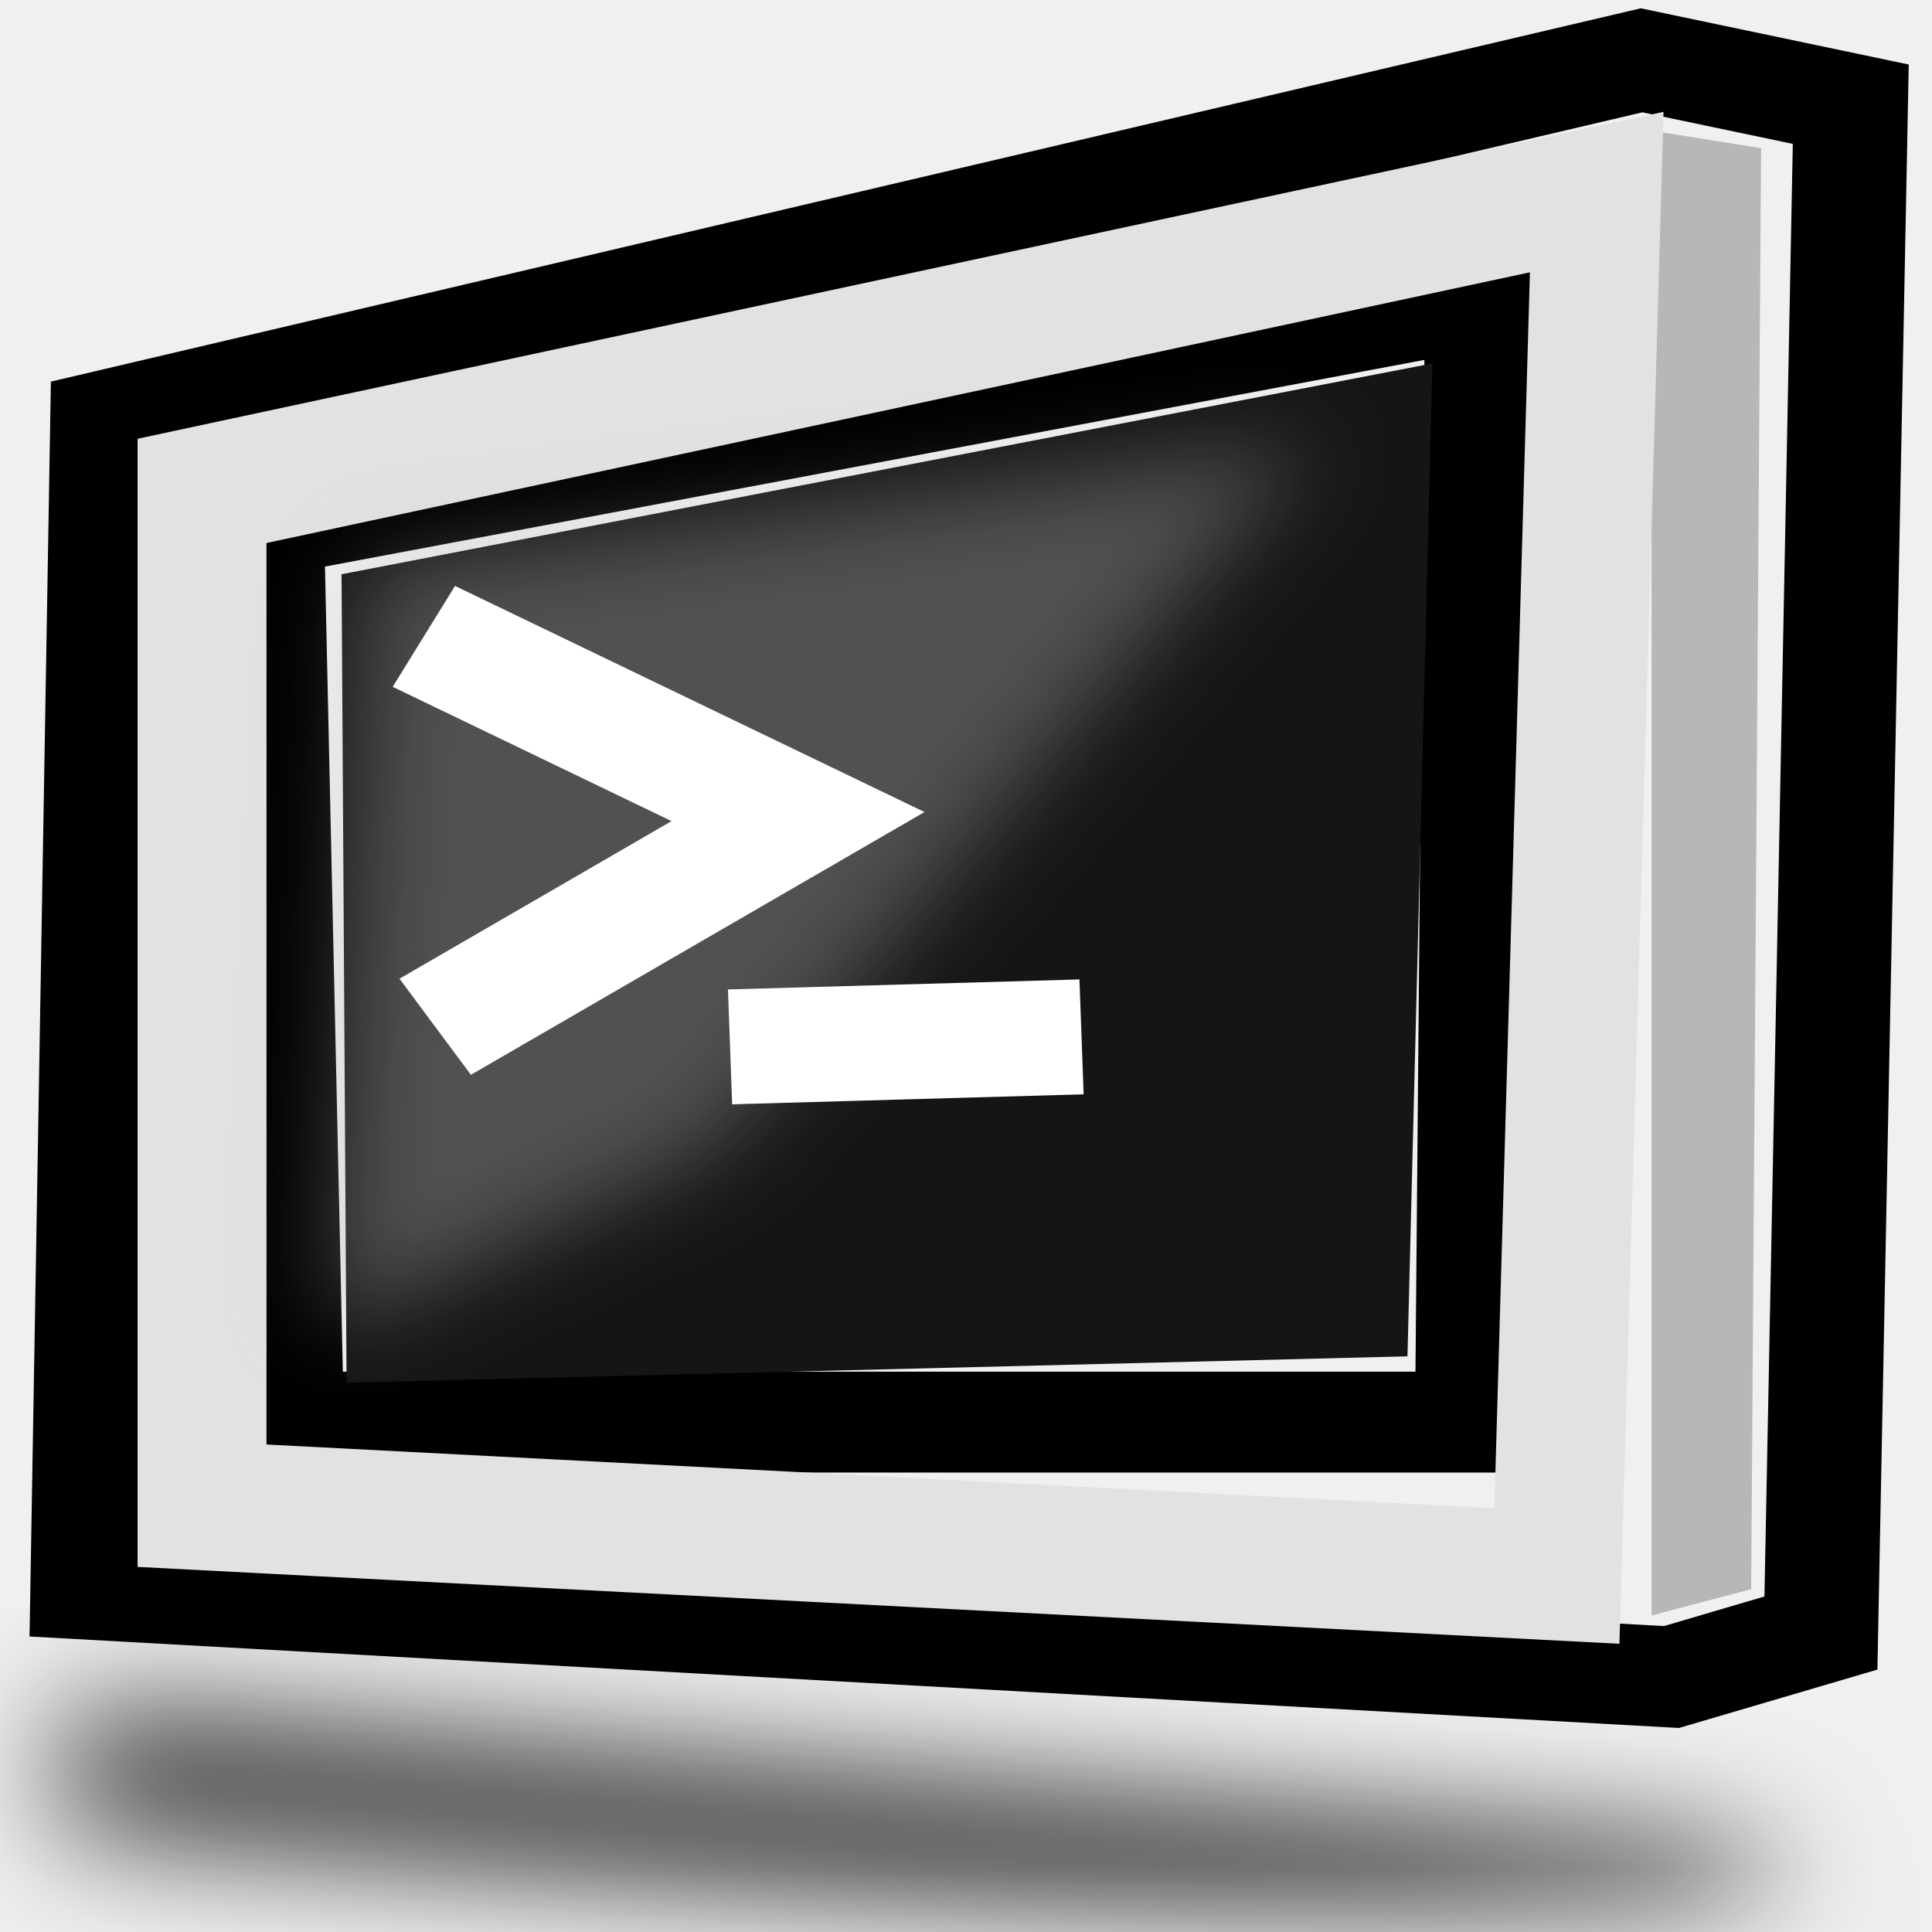
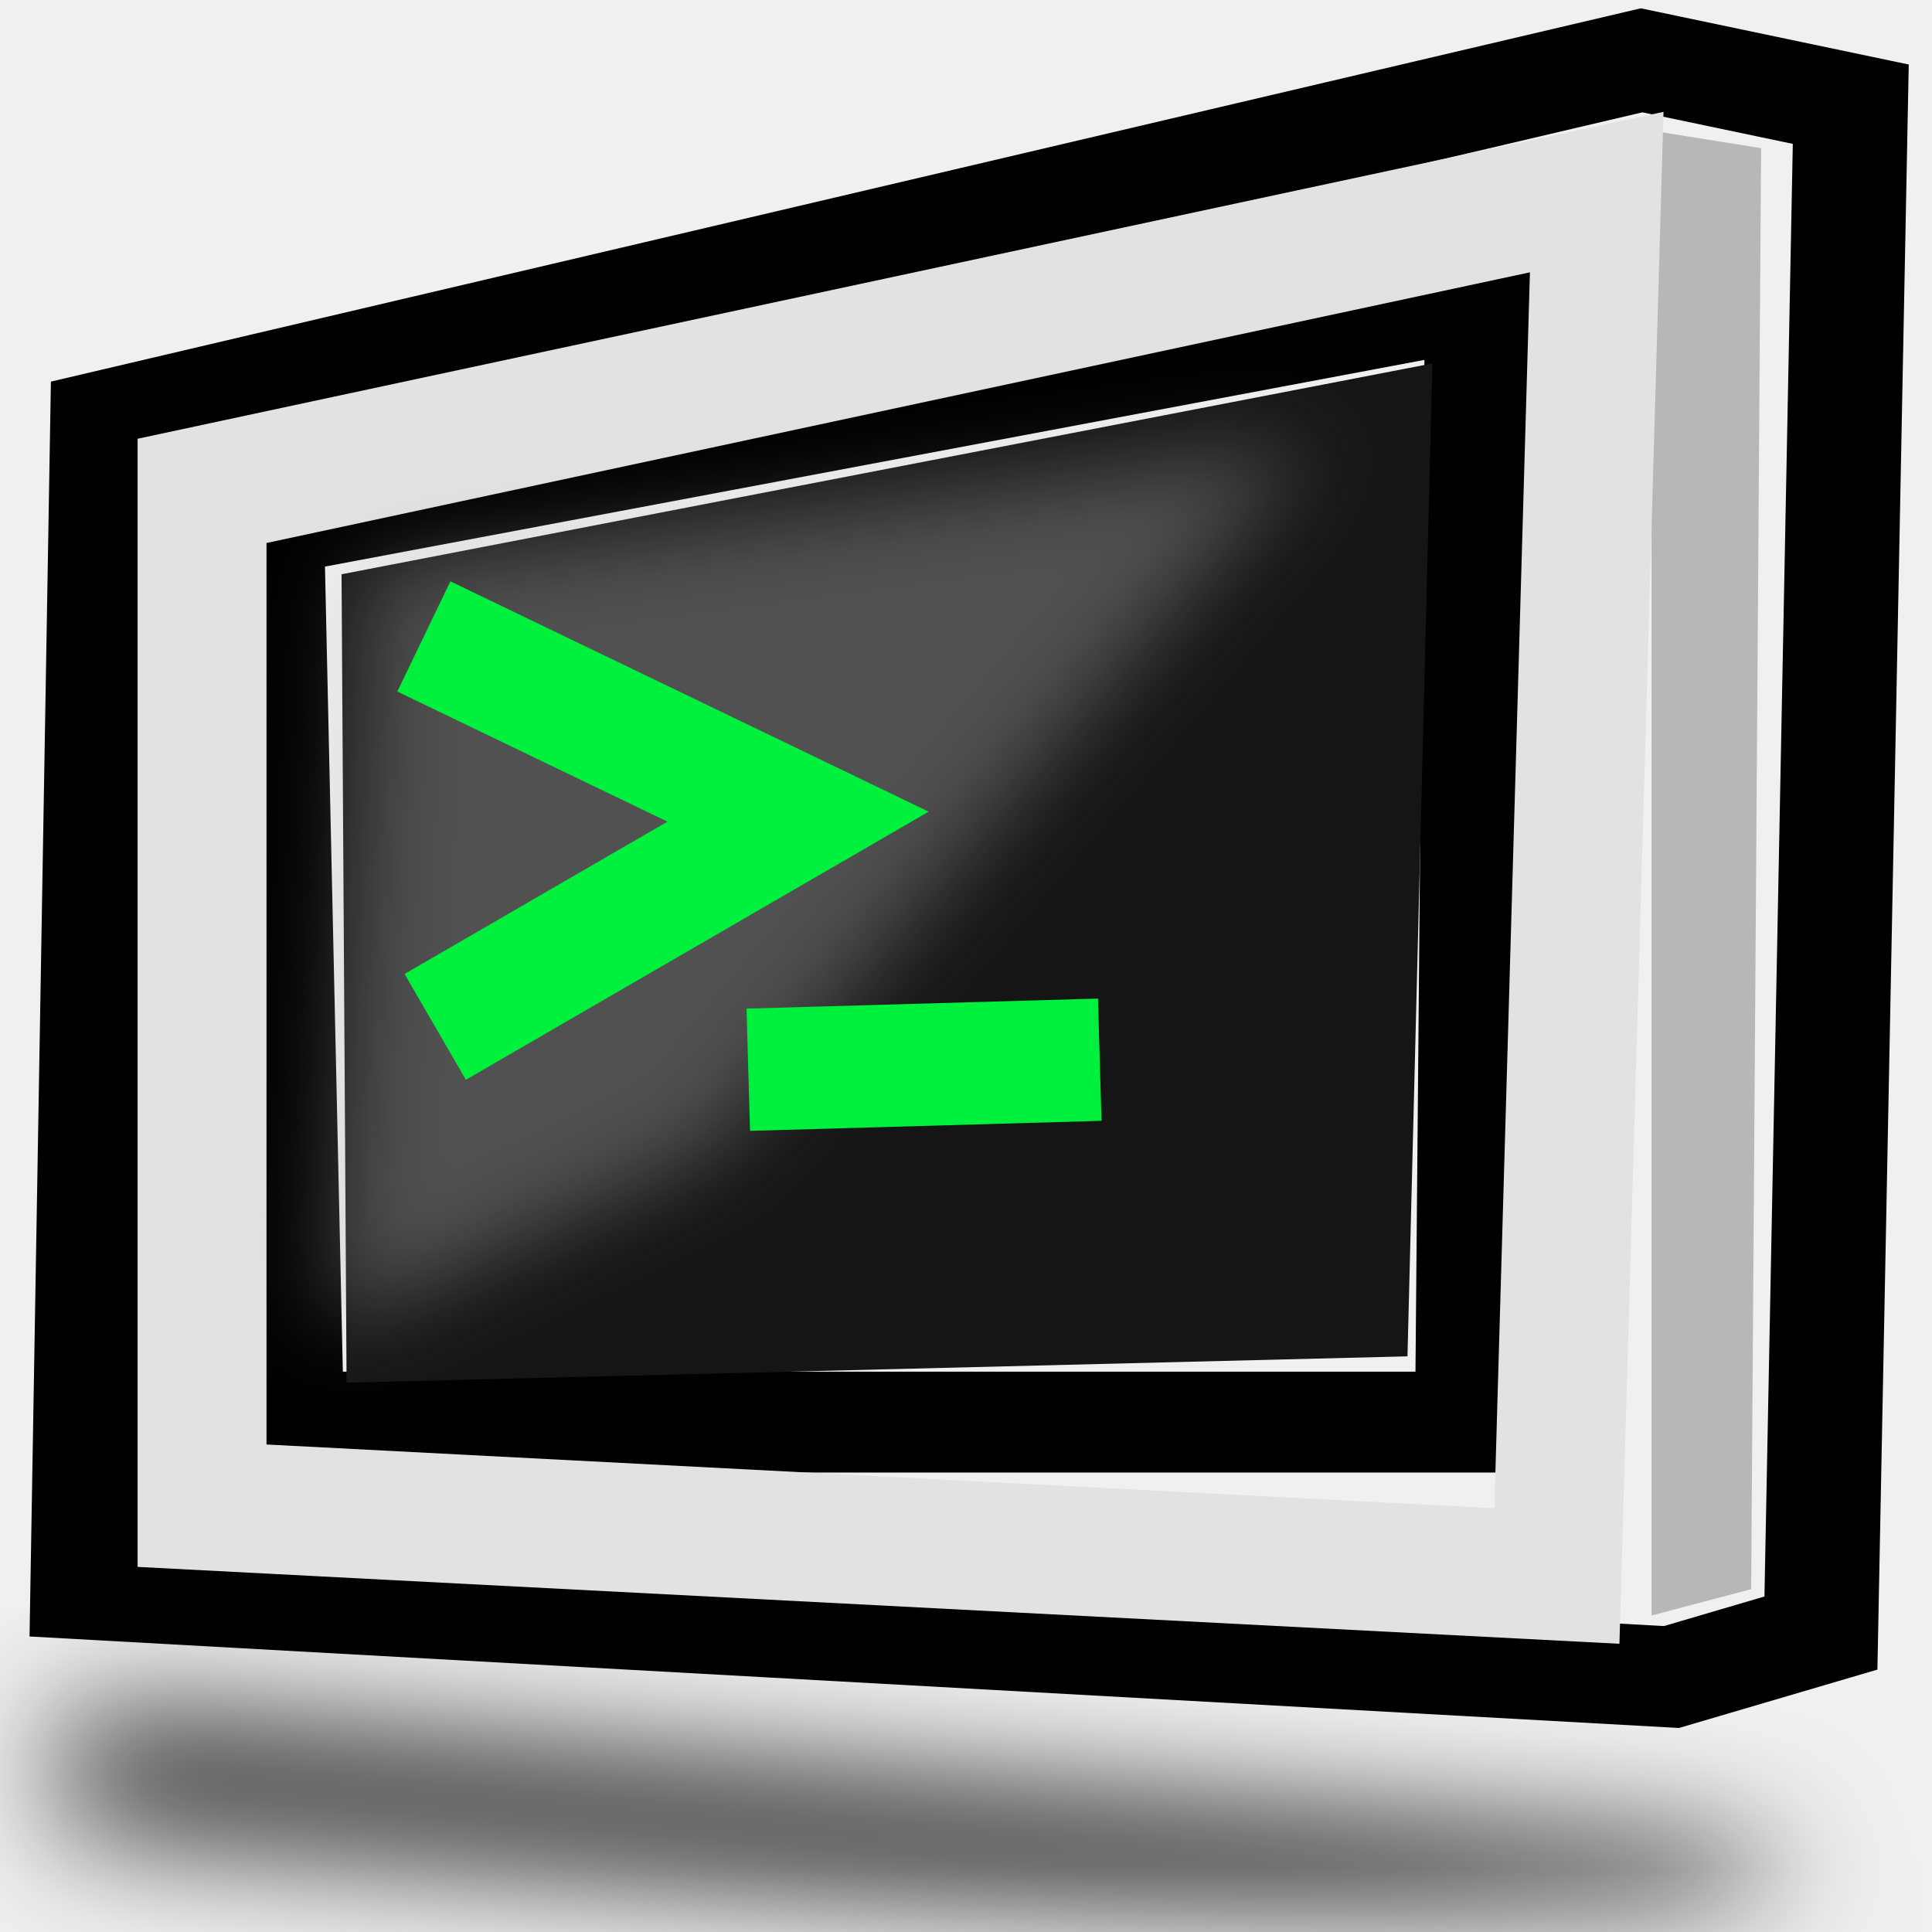
<svg xmlns="http://www.w3.org/2000/svg" xmlns:xlink="http://www.w3.org/1999/xlink" height="26" width="26" version="1.1" id="svg2">
  <defs id="defs4">
    <radialGradient id="u" xlink:href="#s" gradientUnits="userSpaceOnUse" cy="43.5" cx="4.993" gradientTransform="matrix(2.0038,0,0,1.4,27.988,-17.4)" r="2.5" />
    <linearGradient id="s">
      <stop offset="0" id="stop92" />
      <stop stop-opacity="0" offset="1" id="stop94" />
    </linearGradient>
    <radialGradient id="v" xlink:href="#s" gradientUnits="userSpaceOnUse" cy="43.5" cx="4.993" gradientTransform="matrix(2.0038,0,0,1.4,-20.012,-104.4)" r="2.5" />
    <linearGradient id="t" y2="39.999" gradientUnits="userSpaceOnUse" x2="25.058" y1="47.028" x1="25.058">
      <stop stop-opacity="0" offset="0" id="stop83" />
      <stop offset=".5" id="stop85" />
      <stop stop-opacity="0" offset="1" id="stop87" />
    </linearGradient>
    <radialGradient id="ae" gradientUnits="userSpaceOnUse" cy="35.357" cx="-30.25" gradientTransform="matrix(3.9957,0,0,1.935,0.62141,28.833)" r="18">
      <stop stop-color="#f6f6f5" offset="0" id="stop78" />
      <stop stop-color="#d3d7cf" offset="1" id="stop80" />
    </radialGradient>
    <linearGradient id="ai" y2="-22.502" gradientUnits="userSpaceOnUse" x2="-62.75" gradientTransform="translate(-90,60)" y1="49.021" x1="-47.5">
      <stop stop-color="#888a85" offset="0" id="stop73" />
      <stop stop-color="#babdb6" offset="1" id="stop75" />
    </linearGradient>
    <radialGradient id="ac" gradientUnits="userSpaceOnUse" cy="5.3" cx="4" gradientTransform="matrix(1.886,0,0,1.1765,-3.5441,-4.2353)" r="17">
      <stop stop-color="#fff" offset="0" id="stop68" />
      <stop stop-color="#fff" stop-opacity="0" offset="1" id="stop70" />
    </radialGradient>
    <linearGradient id="aj" y2="67.799" gradientUnits="userSpaceOnUse" x2="61.181" gradientTransform="translate(-180,0)" y1="70.752" x1="58.282">
      <stop offset="0" id="stop63" />
      <stop stop-opacity="0" offset="1" id="stop65" />
    </linearGradient>
    <radialGradient id="ad" gradientUnits="userSpaceOnUse" cy="10.108" cx="-26.305" gradientTransform="matrix(0.40734,-0.27983,0.75103,1.0932,-115.18,51.562)" r="7.042">
      <stop stop-color="#fff" offset="0" id="stop56" />
      <stop stop-color="#fff" offset=".475" id="stop58" />
      <stop stop-color="#fff" stop-opacity="0" offset="1" id="stop60" />
    </radialGradient>
    <linearGradient id="ah" y2="14.07" gradientUnits="userSpaceOnUse" x2="-28.789" gradientTransform="matrix(0.92231,0,0,0.91858,-92.447,61.326)" y1="11.053" x1="-18.589">
      <stop stop-opacity=".413" offset="0" id="stop51" />
      <stop stop-opacity="0" offset="1" id="stop53" />
    </linearGradient>
    <linearGradient id="ag" y2="9.688" gradientUnits="userSpaceOnUse" x2="-24.75" y1="11.566" x1="-26.754">
      <stop stop-color="#fff" offset="0" id="stop46" />
      <stop stop-color="#fff" stop-opacity="0" offset="1" id="stop48" />
    </linearGradient>
    <radialGradient r="2.5" cy="43.5" cx="4.993" gradientTransform="matrix(2.0038,0,0,1.4,27.988,-17.4)" gradientUnits="userSpaceOnUse" id="radialGradient3207" xlink:href="#s" />
    <radialGradient r="2.5" cy="43.5" cx="4.993" gradientTransform="matrix(2.0038,0,0,1.4,-20.012,-104.4)" gradientUnits="userSpaceOnUse" id="radialGradient3209" xlink:href="#s" />
    <linearGradient y2="39.999" x2="25.058" y1="47.028" x1="25.058" gradientUnits="userSpaceOnUse" id="linearGradient3211" xlink:href="#t" />
    <linearGradient y2="39.999" x2="25.058" y1="47.028" x1="25.058" gradientUnits="userSpaceOnUse" id="linearGradient3213" xlink:href="#t" />
    <filter id="filter4110" x="-0.12" width="1.24" y="-0.117" height="1.235">
      <feGaussianBlur stdDeviation="0.379" id="feGaussianBlur4112" />
    </filter>
    <filter id="filter4130" x="-0.099" width="1.199" y="-1.112" height="3.224">
      <feGaussianBlur stdDeviation="0.942" id="feGaussianBlur4132" />
    </filter>
  </defs>
  <g id="g4074" transform="matrix(1.539141,0,0,1.35752,34.29109,0.2795255)">
    <g id="g4066">
      <g id="g4060">
        <path id="path4048" d="m -19.946,5.008 10.626,-2.265 -0.087,11.149 -10.365,0 z" style="fill:none;stroke:#000000;stroke-width:1px;stroke-linecap:butt;stroke-linejoin:miter;stroke-opacity:1" />
        <path id="path4050" d="M -21.34,3.963 -7.926,0.392 -6.097,0.827 -6.358,15.983 -7.665,16.419 -21.514,15.548 z" style="fill:none;stroke:#000000;stroke-width:1px;stroke-linecap:butt;stroke-linejoin:miter;stroke-opacity:1" />
      </g>
      <path style="fill:#b7b7b7;fill-opacity:1;stroke:none" d="m -7.839,1.089 0,14.72 0.871,-0.261 0.087,-14.285 z" id="path4064" />
    </g>
    <path id="path4072" d="m -19.293,5.487 9.538,-2.09 -0.218,9.843 -9.276,0.261 z" style="fill:#151515;fill-opacity:1;stroke:none" />
  </g>
  <path style="fill:none;stroke:#e2e2e2;stroke-width:1.735;stroke-linecap:butt;stroke-linejoin:miter;stroke-miterlimit:4;stroke-opacity:1;stroke-dasharray:none" d="M 2.719,6.606 21.488,2.585 20.952,21.209 2.719,20.263 z" id="path4082" />
-   <g id="g4114" transform="matrix(1.751923,0,0,1.546551,-13.3706,-13.93156)">
-     <path id="path4084" d="m 17.725,12.848 -4.616,6.184 -2.961,1.568 0.305,-6.663 z" style="opacity:0.402;fill:#aaaaaa;fill-opacity:1;stroke:none;filter:url(#filter4110)" />
-     <g transform="translate(29.78894,8.666667)" id="g4056">
-       <path style="fill:none;stroke:#ffffff;stroke-width:1px;stroke-linecap:butt;stroke-linejoin:miter;stroke-opacity:1" d="m -18.901,5.879 2.874,1.568 -2.787,1.829" id="path4052" />
-       <path style="fill:none;stroke:#ffffff;stroke-width:1px;stroke-linecap:butt;stroke-linejoin:miter;stroke-opacity:1" d="m -16.549,9.451 2.7,-0.087" id="path4054" />
-     </g>
-   </g>
+   <path style="opacity:0.402;fill:#aaaaaa;fill-opacity:1;stroke:none;filter:url(#filter4110)" d="m 17.725,12.848 -4.616,6.184 -2.961,1.568 0.305,-6.663 z" id="path4084" transform="matrix(1.751923,0,0,1.546551,-13.3706,-13.93156)" />
+   <path style="fill:none;stroke:#00f13d;stroke-width:1.646px;stroke-linecap:butt;stroke-linejoin:miter;stroke-opacity:1" d="m 10.07,14.396 4.73,-0.135" id="path4054" />
  <path style="fill:none;stroke:#000000;stroke-width:1.411;stroke-linecap:butt;stroke-linejoin:miter;stroke-miterlimit:4;stroke-opacity:1;stroke-dasharray:none;filter:url(#filter4130)" d="M 0.862,24.583 23.589,26.616" id="path4120" transform="matrix(1.001366,0,0,0.9486543,-0.01670327,0.4758161)" />
+   <path style="fill:none;stroke:#00f13d;stroke-width:1.646px;stroke-linecap:butt;stroke-linejoin:miter;stroke-opacity:1" d="m 5.704,8.565 5.036,2.425 -4.883,2.829" id="path4052" />
</svg>
